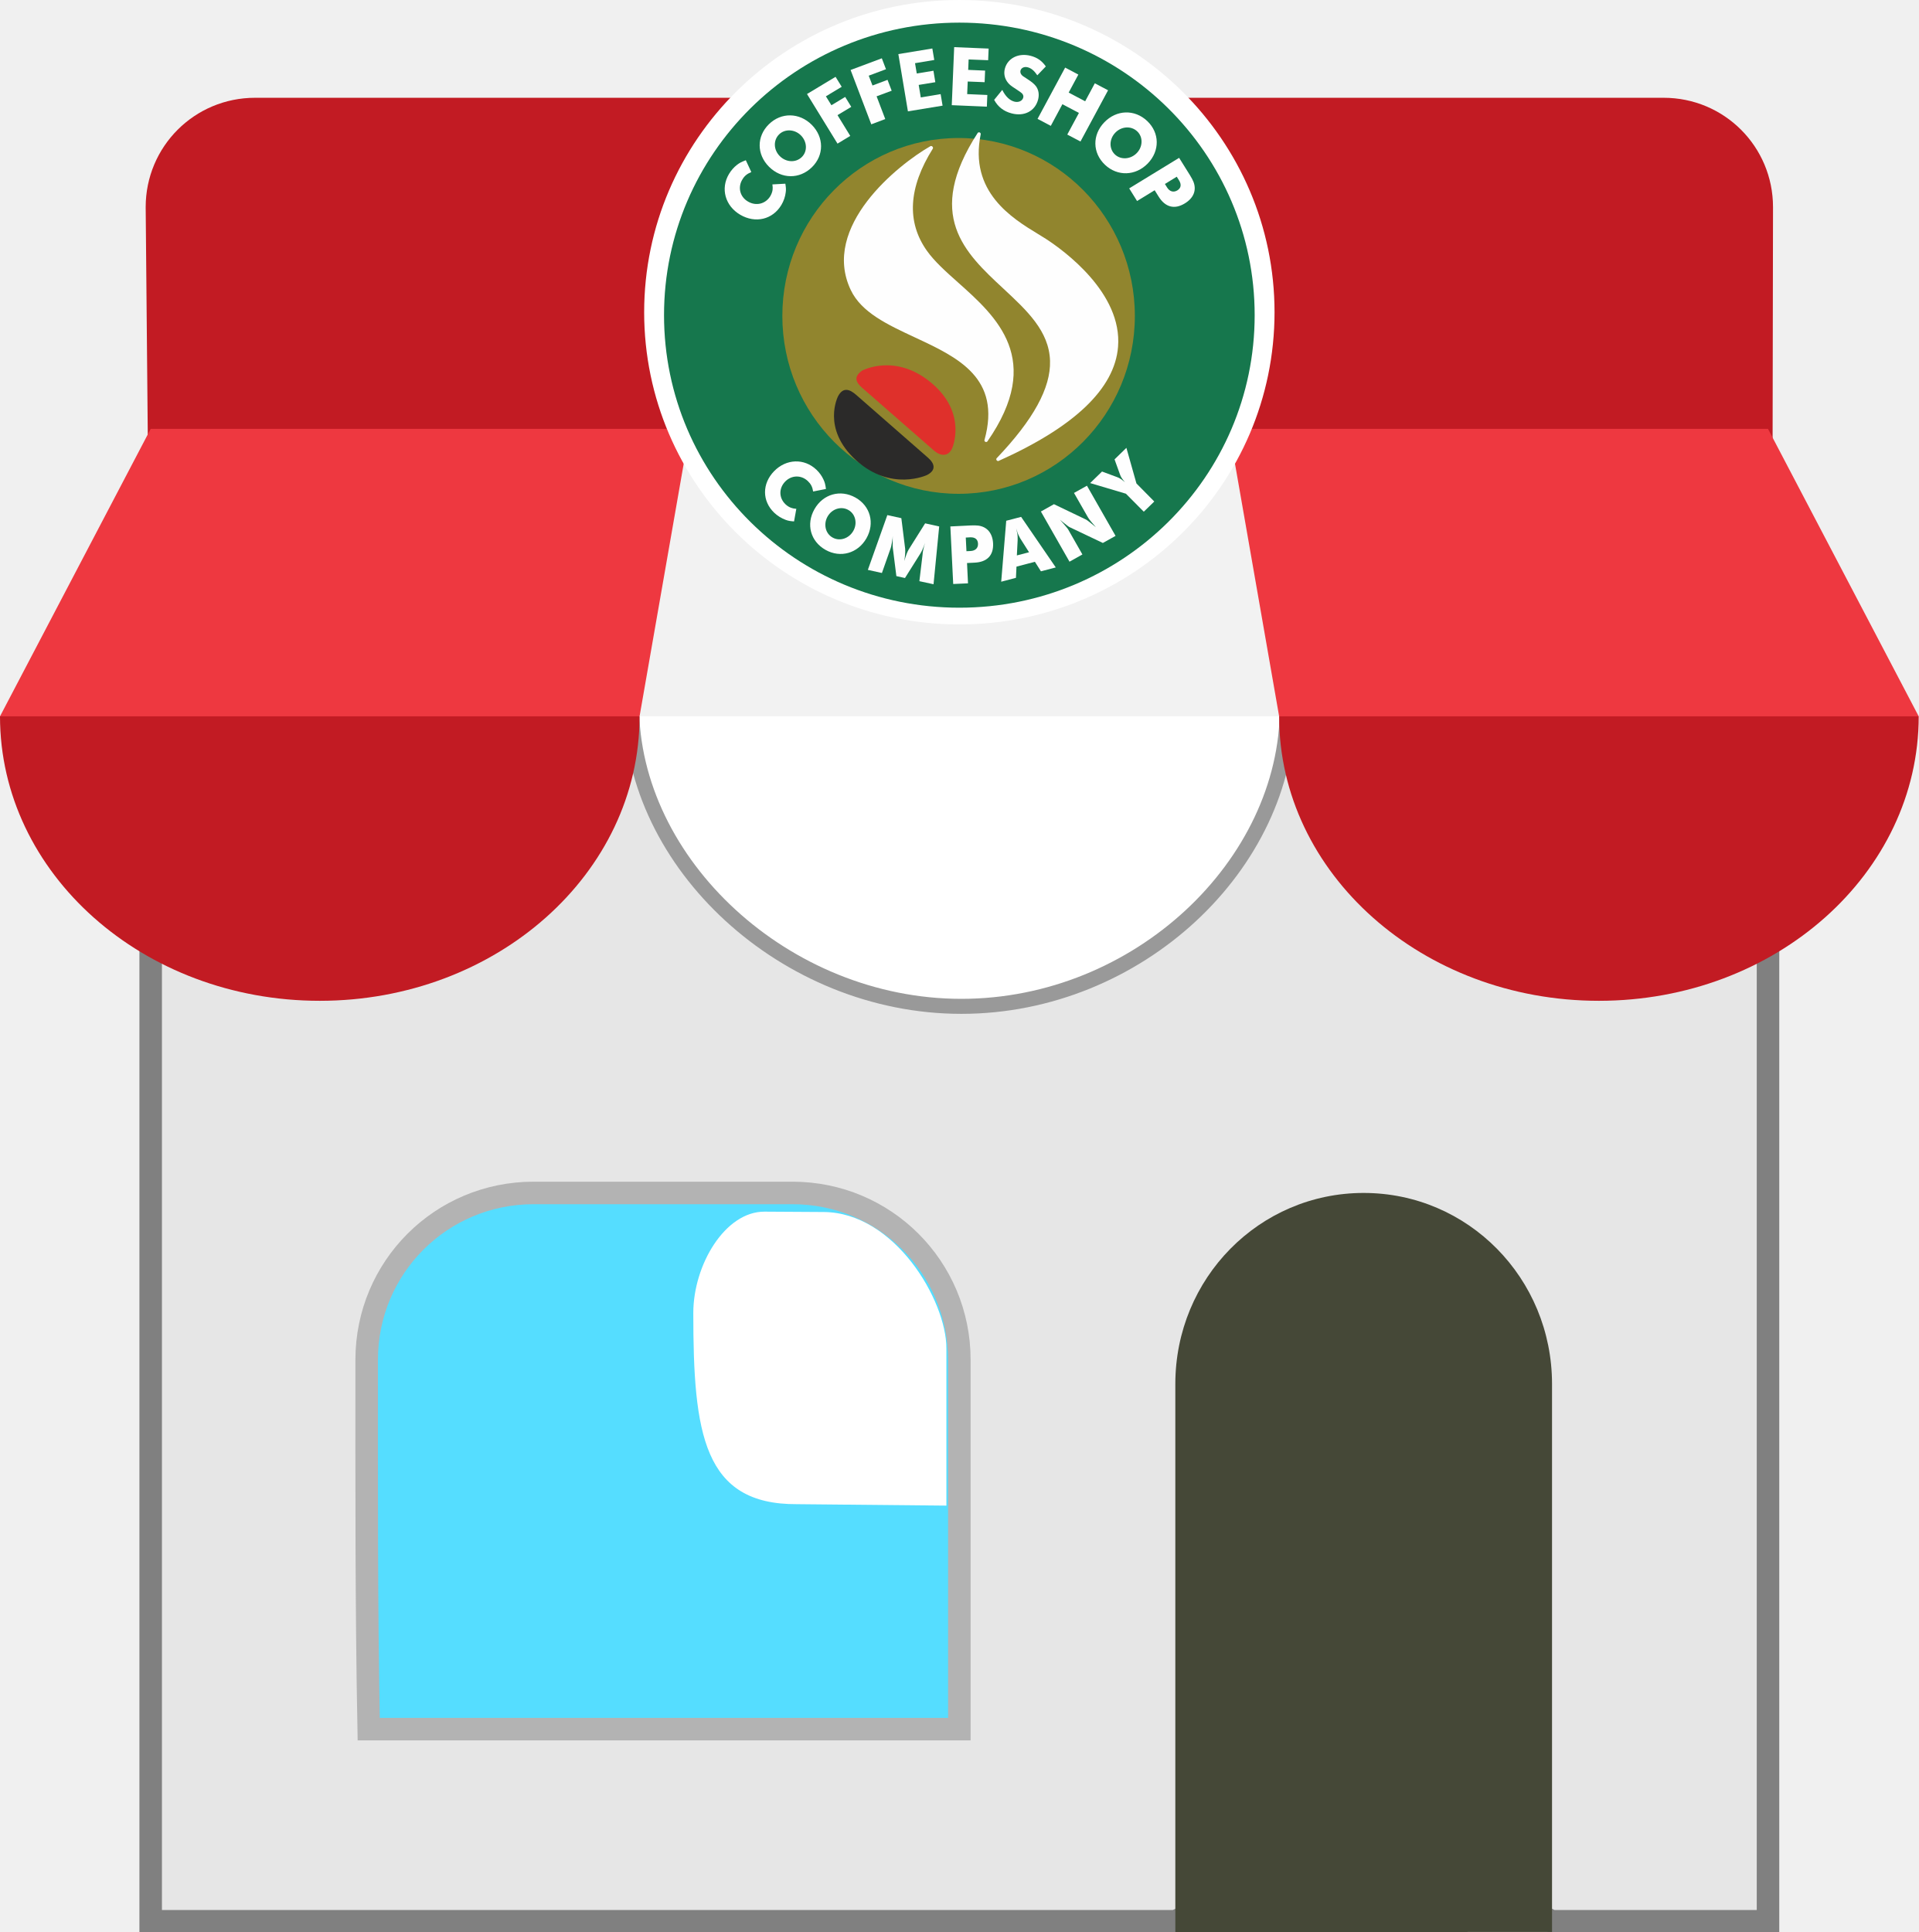
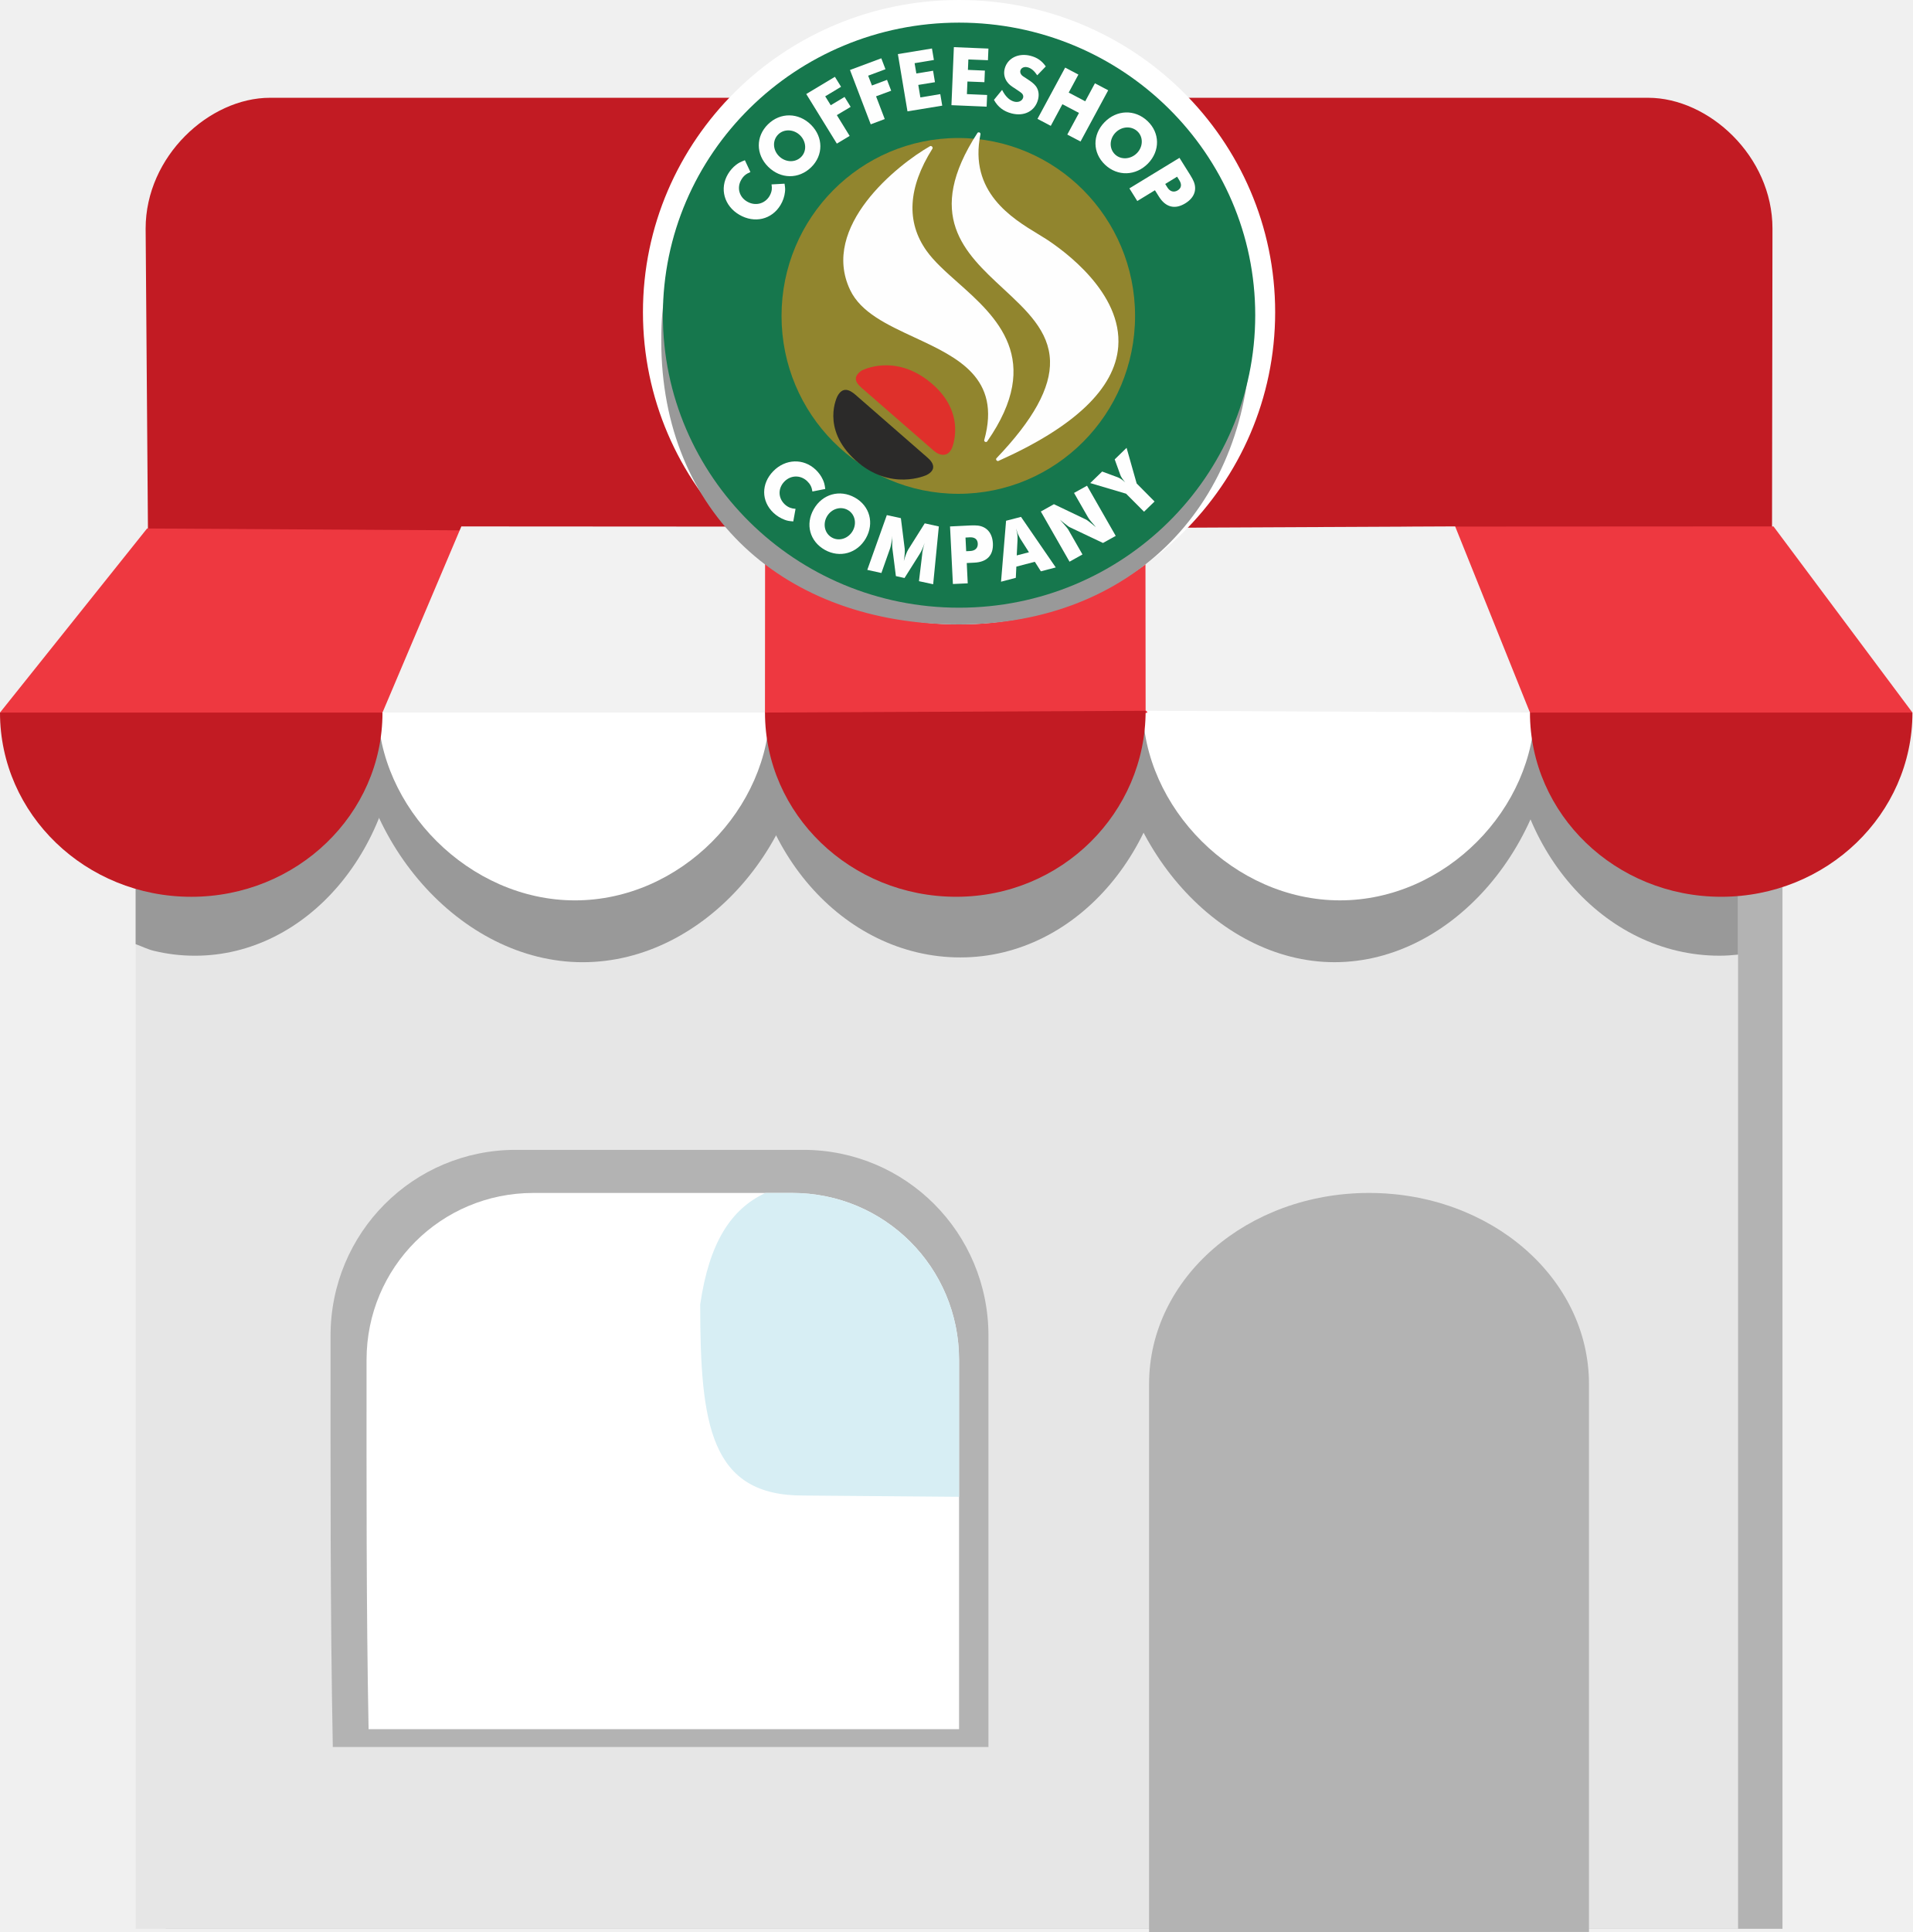
- <svg xmlns="http://www.w3.org/2000/svg" version="1.1" id="Layer_1" x="0px" y="0px" viewBox="0 0 511.253 514.834" xml:space="preserve" width="511.253" height="514.834">
+ <svg xmlns="http://www.w3.org/2000/svg" version="1.1" id="Layer_1" x="0px" y="0px" viewBox="0 0 509.741 514.834" xml:space="preserve" width="509.741" height="514.834">
  <defs id="defs63" />
-   <path style="fill:#e6e6e6;fill-opacity:1;stroke:#808080;stroke-width:6;stroke-opacity:1" d="m 413.552,511.977 57.549,0 0,-321.092 -430.951,0 0,321.092 273.025,0 50.188,-23.814 z" id="polygon9" />
-   <path style="fill:#ffffff;stroke:#999999;stroke-width:4" d="m 168.288,188.101 c 0,41.869 40.807,80.067 87.866,80.067 47.059,0 86.875,-37.753 86.875,-79.621 z" id="path27" />
-   <path style="fill:#454837" d="m 363.364,317.893 c 27.804,0 50.188,22.712 50.188,50.925 l 0,146.007 -100.377,0.009 0,-146.017 c 0,-28.212 22.384,-50.925 50.188,-50.925 z" id="rect11" />
-   <path style="fill:#55ddff;fill-opacity:1;stroke:#b3b3b3;stroke-width:6" d="m 142.175,317.893 68.977,0 c 24.639,0 44.475,19.836 44.475,44.475 l 0,98.409 -157.384,0 c -0.633,-32.801 -0.542,-65.605 -0.542,-98.409 0,-24.639 19.836,-44.475 44.475,-44.475 z" id="rect13" />
-   <path style="fill:#c21b23;fill-opacity:1" d="m 67.965,26.056 375.323,0 c 16.148,0 29.147,13 29.147,29.147 l -0.13,73.283 -432.814,0 -0.673,-73.283 c 0,-16.148 13,-29.147 29.147,-29.147 z" id="rect15" />
-   <g id="g17" transform="matrix(1.124013,0,0,1,-32.12092,-0.02305)">
+   <path style="fill:#b3b3b3;fill-opacity:1;stroke:none;stroke-width:6;stroke-opacity:1" d="m 417.552,513.977 57.549,0 0,-321.092 -430.951,0 0,321.092 273.025,0 50.188,-23.814 z" id="polygon9-5" />
+   <path style="fill:#e6e6e6;fill-opacity:1;stroke:none;stroke-width:6;stroke-opacity:1" d="m 406.229,513.977 57.037,0 0,-321.092 -427.116,0 0,321.092 270.595,0 49.742,-23.814 z" id="polygon9" />
+   <path style="fill:#999999;fill-opacity:1;stroke:none;stroke-width:4" d="m 94.164,187.498 c 0,36.035 28.395,68.91 61.142,68.91 32.746,0 60.452,-32.492 60.452,-68.526 z" id="path27-0" />
+   <path style="fill:#b3b3b3;fill-opacity:1" d="m 364.898,317.893 c 32.479,0 58.626,22.712 58.626,50.925 l 0,146.007 -117.251,0.009 0,-146.017 c 0,-28.212 26.147,-50.925 58.626,-50.925 z" id="rect11" />
+   <path style="fill:#b3b3b3;fill-opacity:1;stroke:none;stroke-width:6" d="m 137.487,306.409 76.591,0 c 27.359,0 49.384,22.09 49.384,49.529 l 0,109.594 -174.756,0 c -0.703,-36.529 -0.602,-73.061 -0.602,-109.594 0,-27.439 22.025,-49.529 49.384,-49.529 z" id="rect13-9" />
+   <path style="fill:#c21b23;fill-opacity:1" d="m 71.965,26.056 367.323,0 c 16.148,0 33.147,15.546 33.147,34.858 l -0.13,87.641 -432.814,0 -0.673,-87.641 c 0,-19.311 17,-34.858 33.147,-34.858 z" id="rect15" />
+   <path style="fill:#999999;fill-opacity:1;stroke:none;stroke-width:4" d="m 296.191,187.492 c 0,36.035 27.635,68.91 59.505,68.91 31.87,0 58.834,-32.492 58.834,-68.526 z" id="path27-3-5" />
+   <path style="fill:#999999;fill-opacity:1;stroke:none;stroke-width:6;stroke-opacity:1" d="m 36.15,251.588 c 1.622,0.587 3.169,1.377 4.851,1.784 1.769,0.429 3.568,0.756 5.394,0.975 1.827,0.22 3.679,0.33 5.555,0.33 1.875,0 3.73,-0.111 5.557,-0.33 1.827,-0.22 3.626,-0.547 5.394,-0.975 3.537,-0.857 6.949,-2.122 10.199,-3.75 3.25,-1.628 6.339,-3.619 9.229,-5.931 2.891,-2.312 5.584,-4.945 8.042,-7.856 2.458,-2.911 4.682,-6.1 6.635,-9.523 1.953,-3.423 3.634,-7.079 5.009,-10.928 0.687,-1.924 1.299,-3.899 1.828,-5.913 0.529,-2.015 0.977,-4.07 1.339,-6.164 0.362,-2.094 0.637,-4.226 0.822,-6.389 0.186,-2.163 0.281,-4.358 0.281,-6.579 l -70.136,0 0,61.25 z" id="path4403" />
+   <path style="fill:#999999;fill-opacity:1" d="m 199.217,189.888 c 0,36.035 25.412,65.245 56.761,65.245 31.348,0 56.212,-29.836 56.212,-65.87 z" id="path23-5-6" />
+   <g id="g31" transform="translate(-0.5769994,-0.02305)" />
+   <g id="g33" transform="translate(-0.5769994,-0.02305)" />
+   <g id="g35" transform="translate(-0.5769994,-0.02305)" />
+   <g id="g37" transform="translate(-0.5769994,-0.02305)" />
+   <g id="g39" transform="translate(-0.5769994,-0.02305)" />
+   <g id="g41" transform="translate(-0.5769994,-0.02305)" />
+   <g id="g43" transform="translate(-0.5769994,-0.02305)" />
+   <g id="g45" transform="translate(-0.5769994,-0.02305)" />
+   <g id="g47" transform="translate(-0.5769994,-0.02305)" />
+   <g id="g49" transform="translate(-0.5769994,-0.02305)" />
+   <g id="g51" transform="translate(-0.5769994,-0.02305)" />
+   <g id="g53" transform="translate(-0.5769994,-0.02305)" />
+   <g id="g55" transform="translate(-0.5769994,-0.02305)" />
+   <g id="g57" transform="translate(-0.5769994,-0.02305)" />
+   <g id="g59" transform="translate(-0.5769994,-0.02305)" />
+   <path style="fill:#ffffff;fill-opacity:1;stroke:none;stroke-width:6" d="m 142.175,317.893 68.977,0 c 24.639,0 44.475,19.836 44.475,44.475 l 0,98.409 -157.384,0 c -0.633,-32.801 -0.542,-65.605 -0.542,-98.409 0,-24.639 19.836,-44.475 44.475,-44.475 z" id="rect13" />
+   <flowRoot xml:space="preserve" id="flowRoot4334" style="font-style:normal;font-variant:normal;font-weight:500;font-stretch:normal;font-size:40px;line-height:125%;font-family:ChollaWideCyr;-inkscape-font-specification:'ChollaWideCyr Medium';letter-spacing:0px;word-spacing:0px;fill:#000000;fill-opacity:1;stroke:none;stroke-width:1px;stroke-linecap:butt;stroke-linejoin:miter;stroke-opacity:1" transform="translate(2.5571999e-7,-0.322667)">
+     <flowRegion id="flowRegion4336">
+       <rect id="rect4338" width="291.472" height="59.828" x="164.912" y="38.036" style="font-style:normal;font-variant:normal;font-weight:500;font-stretch:normal;font-family:ChollaWideCyr;-inkscape-font-specification:'ChollaWideCyr Medium'" />
+     </flowRegion>
+     <flowPara id="flowPara4340" />
+   </flowRoot>
+   <path style="fill:#999999;fill-opacity:1;stroke:none;stroke-width:6;stroke-opacity:1" d="m 463.268,190.333 -60.896,0 c 0,2.221 0.099,4.416 0.289,6.579 0.191,2.163 0.474,4.293 0.847,6.387 0.373,2.094 0.834,4.152 1.379,6.167 0.545,2.015 1.175,3.986 1.883,5.911 1.416,3.849 3.147,7.508 5.159,10.931 2.011,3.423 4.302,6.609 6.833,9.52 2.532,2.911 5.304,5.544 8.28,7.856 2.977,2.312 6.157,4.306 9.505,5.934 3.347,1.628 6.861,2.891 10.504,3.748 1.821,0.429 3.676,0.756 5.557,0.975 1.881,0.22 3.789,0.333 5.72,0.333 1.667,0 3.31,-0.122 4.94,-0.287 l 0,-64.053 z" id="path4422" />
+   <path style="fill:#d7eef4;fill-opacity:1;stroke:none;stroke-width:6" d="m 204.014,317.893 c -9.24,4.32 -14.993,13.298 -17.381,29.705 0,32.061 2.645,51.082 27.652,50.926 l 41.342,0.34 0,-36.496 c 0,-24.639 -19.836,-44.475 -44.475,-44.475 l -7.139,0 z" id="rect13-90" />
+   <path style="fill:#ffffff;stroke:none;stroke-width:4" d="m 304.574,188.078 c 0,27.113 24.411,51.848 52.563,51.848 28.151,0 51.97,-24.447 51.97,-51.559 z" id="path27-3" />
+   <path style="fill:#ffffff;stroke:none;stroke-width:4" d="m 100.673,188.082 c 0,27.113 24.411,51.848 52.563,51.848 28.151,0 51.97,-24.447 51.97,-51.559 z" id="path27" />
+   <g id="g17" transform="matrix(0.6724027,0,0,0.6475581,-19.21525,66.26111)">
    <path style="fill:#ee3840" d="m 447.702,114.307 35.721,76.601 -75.808,23.814 -75.807,-23.814 -29.483,-38.3 17.576,-38.301 z" id="polygon21" />
-     <path style="fill:#ee3840" d="m 64.298,114.307 -35.721,76.601 75.808,23.814 75.807,-23.814 29.483,-38.3 -17.576,-38.301 z" id="polygon19" />
+     <path style="fill:#ee3840" d="M 86.883,115.145 28.577,190.908 l 75.808,23.814 75.807,-23.814 29.483,-38.3 11.462,-36.626 z" id="polygon19" />
  </g>
-   <path style="fill:#c21b23" d="m 7.1339998e-7,190.885 c 0,41.869 38.149,75.808 85.209,75.808 47.059,0 85.209,-33.94 85.209,-75.808 l -170.418,0 0,0 z" id="path23" />
-   <path style="fill:#f2f2f2" d="m 340.836,190.885 -13.384,-76.601 -143.651,0 -13.384,76.601 z" id="polygon25" />
-   <path style="fill:#c21b23" d="m 340.836,190.885 c 0,41.867 38.149,75.808 85.209,75.808 47.06,0 85.208,-33.94 85.208,-75.808 l -170.417,0 z" id="path29" />
-   <g id="g31" transform="translate(-0.5769993,-0.02305)" />
-   <g id="g33" transform="translate(-0.5769993,-0.02305)" />
-   <g id="g35" transform="translate(-0.5769993,-0.02305)" />
-   <g id="g37" transform="translate(-0.5769993,-0.02305)" />
-   <g id="g39" transform="translate(-0.5769993,-0.02305)" />
-   <g id="g41" transform="translate(-0.5769993,-0.02305)" />
-   <g id="g43" transform="translate(-0.5769993,-0.02305)" />
-   <g id="g45" transform="translate(-0.5769993,-0.02305)" />
-   <g id="g47" transform="translate(-0.5769993,-0.02305)" />
-   <g id="g49" transform="translate(-0.5769993,-0.02305)" />
-   <g id="g51" transform="translate(-0.5769993,-0.02305)" />
-   <g id="g53" transform="translate(-0.5769993,-0.02305)" />
-   <g id="g55" transform="translate(-0.5769993,-0.02305)" />
-   <g id="g57" transform="translate(-0.5769993,-0.02305)" />
-   <g id="g59" transform="translate(-0.5769993,-0.02305)" />
-   <path style="clip-rule:evenodd;fill:#ffffff;fill-rule:nonzero;image-rendering:optimizeQuality;shape-rendering:geometricPrecision;text-rendering:geometricPrecision" id="path13-6-5" d="M 171.643,83.198 C 171.643,37.241 209.236,0 255.626,0 c 46.39,0 83.984,37.241 83.984,83.198 0,45.956 -37.593,83.198 -83.984,83.198 -46.39,0 -83.984,-37.241 -83.984,-83.198 z" class="fil1" />
-   <g id="g4457" transform="translate(2.092938,0)">
+   <path style="fill:#f2f2f2" d="m 203.893,189.885 0.039,-49.554 -80.963,-0.05 -21.023,49.604 z" id="polygon25" />
+   <path style="fill:#c21b23" d="m 1.8247116e-7,189.885 c 0,27.113 22.821,49.09 50.974,49.09 28.151,0 50.974,-21.978 50.974,-49.09 l -101.947,0 0,0 z" id="path23" />
+   <g id="g17-3" transform="matrix(0.6724027,0,0,0.6475581,184.6859,66.25667)">
+     <path style="fill:#ee3840" d="m 428.343,114.307 55.08,76.601 -75.808,23.814 -75.807,-23.814 -29.483,-38.3 -19.428,-38.218 z" id="polygon21-0" />
+     <path style="fill:#ee3840" d="m 64.298,114.307 -35.721,76.601 75.808,23.814 75.076,-24.54 L 209.675,152.608 192.099,114.307 Z" id="polygon19-3" />
+   </g>
+   <path style="fill:#f2f2f2" d="m 407.795,189.881 -19.939,-49.604 -82.554,0.384 0.054,48.75 z" id="polygon25-4" />
+   <path style="fill:#c21b23" d="m 203.901,189.881 c 0,27.113 22.821,49.09 50.974,49.09 28.151,0 50.481,-22.449 50.481,-49.56 z" id="path23-5" />
+   <path style="fill:#c21b23" d="m 407.795,189.881 c 0,27.111 22.821,49.09 50.974,49.09 28.152,0 50.973,-21.978 50.973,-49.09 l -101.946,0 z" id="path29-3" />
+   <path style="clip-rule:evenodd;fill:#ffffff;fill-rule:nonzero;image-rendering:optimizeQuality;shape-rendering:geometricPrecision;text-rendering:geometricPrecision" id="path13-6-5" d="M 171.371,83.198 C 171.371,37.241 209.086,0 255.626,0 c 46.54,0 84.255,37.241 84.255,83.198 0,45.956 -37.715,83.198 -84.255,83.198 -46.54,0 -84.255,-37.241 -84.255,-83.198 z" class="fil1" />
+   <path style="clip-rule:evenodd;fill:#999999;fill-opacity:1;fill-rule:nonzero;image-rendering:optimizeQuality;shape-rendering:geometricPrecision;text-rendering:geometricPrecision" id="path13-6-5-9" d="m 176.253,90.791 c 0,-45.956 24.155,18.768 70.696,18.768 46.54,0 86.424,-67.436 86.424,-21.48 0,45.956 -31.206,78.316 -77.746,78.316 -46.54,0 -79.374,-29.648 -79.374,-75.604 z" class="fil1" />
+   <g id="g4457" transform="matrix(1.003229,0,0,1,1.274279,0)">
    <path class="fil1" d="m 174.843,83.985 c 0,-43.06 35.224,-77.954 78.69,-77.954 43.466,0 78.69,34.894 78.69,77.954 0,43.06 -35.224,77.954 -78.69,77.954 -43.466,0 -78.69,-34.894 -78.69,-77.954 z" id="path13-6" style="clip-rule:evenodd;fill:#16774d;fill-rule:nonzero;image-rendering:optimizeQuality;shape-rendering:geometricPrecision;text-rendering:geometricPrecision" />
    <path class="fil3" d="m 253.333,36.775 c 25.935,0 46.964,21.227 46.964,47.408 0,26.194 -21.028,47.408 -46.964,47.408 -25.935,0 -46.964,-21.214 -46.964,-47.408 0,-26.181 21.028,-47.408 46.964,-47.408 z" id="path19-6" style="clip-rule:evenodd;fill:#91852e;fill-rule:nonzero;image-rendering:optimizeQuality;shape-rendering:geometricPrecision;text-rendering:geometricPrecision" />
    <g transform="matrix(0.3634727,0,0,0.3600707,325.0199,28.39035)" id="g4524">
      <path class="fil2" d="m -349.18,48.489 c -3.224,1.346 -5.067,2.906 -6.626,5.598 -3.472,5.846 -1.63,12.827 4.181,16.228 5.953,3.543 12.933,1.772 16.406,-4.075 0.815,-1.453 1.417,-3.012 1.63,-4.642 0.142,-1.276 0.106,-2.055 -0.142,-3.969 l 9.496,-0.531 c 0.461,2.976 0.567,4.217 0.283,6.343 -0.354,3.189 -1.488,6.52 -3.189,9.39 -6.413,10.843 -19.063,13.819 -30.154,7.264 -11.055,-6.555 -14.634,-19.382 -8.256,-30.189 1.559,-2.622 3.543,-4.925 5.846,-6.732 1.913,-1.488 3.224,-2.161 6.484,-3.437 l 4.039,8.752 z" id="path21-4" style="clip-rule:evenodd;fill:#fefefe;fill-rule:nonzero;image-rendering:optimizeQuality;shape-rendering:geometricPrecision;text-rendering:geometricPrecision" />
      <path class="fil2" d="m -336.282,13.091 c 8.965,-8.894 22.323,-8.717 31.394,0.425 9.071,9.177 9.106,22.5 0.142,31.394 -9.106,9 -22.358,8.823 -31.465,-0.354 -9.071,-9.142 -9.177,-22.465 -0.071,-31.465 z m 7.972,23.598 0,0 c 4.606,4.677 11.764,5.031 16.122,0.709 4.287,-4.217 3.969,-11.374 -0.638,-16.051 -4.571,-4.606 -11.728,-4.961 -15.98,-0.744 -4.358,4.323 -4.11,11.445 0.496,16.087 z" id="path23-8" style="clip-rule:evenodd;fill:#fefefe;fill-rule:nonzero;image-rendering:optimizeQuality;shape-rendering:geometricPrecision;text-rendering:geometricPrecision" />
      <path id="polygon25-2" d="m 8138,10292 126,207 -285,173 264,434 -264,161 -631,-1036 591,-359 127,208 -327,199 114,186 z" style="clip-rule:evenodd;fill:#fefefe;fill-rule:nonzero;image-rendering:optimizeQuality;shape-rendering:geometricPrecision;text-rendering:geometricPrecision" transform="matrix(0.03543307,0,0,0.03543307,-568.7234,-371.7826)" />
      <path id="polygon27" d="m 9014,9935 86,227 -312,117 179,475 -289,110 -428,-1135 646,-244 86,228 -357,135 78,205 z" style="clip-rule:evenodd;fill:#fefefe;fill-rule:nonzero;image-rendering:optimizeQuality;shape-rendering:geometricPrecision;text-rendering:geometricPrecision" transform="matrix(0.03543307,0,0,0.03543307,-568.7234,-371.7826)" />
      <path id="polygon29" d="m 9941,9280 40,240 -398,67 36,215 345,-57 39,239 -344,57 43,261 411,-69 40,241 -717,119 -198,-1196 z" style="clip-rule:evenodd;fill:#fefefe;fill-rule:nonzero;image-rendering:optimizeQuality;shape-rendering:geometricPrecision;text-rendering:geometricPrecision" transform="matrix(0.03543307,0,0,0.03543307,-568.7234,-371.7826)" />
      <path id="polygon31" d="m 11106,9282 -10,243 -404,-16 -9,218 350,15 -10,242 -350,-14 -11,263 417,18 -10,244 -726,-31 50,-1212 z" style="clip-rule:evenodd;fill:#fefefe;fill-rule:nonzero;image-rendering:optimizeQuality;shape-rendering:geometricPrecision;text-rendering:geometricPrecision" transform="matrix(0.03543307,0,0,0.03543307,-568.7234,-371.7826)" />
      <path class="fil2" d="m -165.212,-12.314 c 2.374,4.819 5.35,7.724 8.858,8.681 3.047,0.78 5.846,-0.461 6.52,-2.976 0.283,-1.028 -0.035,-2.055 -0.709,-2.906 -0.886,-0.886 -1.878,-1.594 -4.748,-3.508 -3.756,-2.409 -4.961,-3.402 -6.343,-5.386 -1.984,-2.87 -2.551,-6.272 -1.665,-9.673 2.055,-7.795 10.098,-11.764 18.85,-9.461 4.89,1.276 8.327,3.72 11.161,7.866 l -6.236,6.555 c -2.197,-3.295 -4.394,-5.244 -7.016,-5.917 -2.516,-0.673 -4.748,0.354 -5.315,2.409 -0.213,0.886 -0.071,1.949 0.531,2.799 0.638,0.992 1.382,1.488 4.5,3.472 3.189,2.091 4.925,3.508 6.343,5.35 1.949,2.728 2.48,6.201 1.524,9.921 -2.232,8.469 -10.098,12.614 -19.346,10.169 -5.846,-1.524 -10.063,-4.819 -12.862,-10.028 l 5.953,-7.37 z" id="path33" style="clip-rule:evenodd;fill:#fefefe;fill-rule:nonzero;image-rendering:optimizeQuality;shape-rendering:geometricPrecision;text-rendering:geometricPrecision" />
      <path id="polygon35" d="m 12962,9825 -200,376 341,182 200,-376 274,146 -571,1070 -273,-145 241,-452 -342,-182 -240,452 -274,-146 571,-1071 z" style="clip-rule:evenodd;fill:#fefefe;fill-rule:nonzero;image-rendering:optimizeQuality;shape-rendering:geometricPrecision;text-rendering:geometricPrecision" transform="matrix(0.03543307,0,0,0.03543307,-568.7234,-371.7826)" />
      <path class="fil2" d="m -58.948,10.717 c 9.142,8.752 9.319,22.075 0.425,31.394 -8.965,9.319 -22.252,9.709 -31.394,0.992 -9.248,-8.858 -9.39,-22.146 -0.461,-31.465 8.894,-9.283 22.181,-9.78 31.429,-0.921 z m -23.386,8.61 0,0 c -4.535,4.748 -4.713,11.906 -0.283,16.157 4.358,4.146 11.516,3.65 16.051,-1.098 4.465,-4.677 4.642,-11.835 0.319,-15.98 -4.429,-4.252 -11.551,-3.827 -16.087,0.921 z" id="path37" style="clip-rule:evenodd;fill:#fefefe;fill-rule:nonzero;image-rendering:optimizeQuality;shape-rendering:geometricPrecision;text-rendering:geometricPrecision" />
      <path class="fil2" d="m -35.562,37.965 7.866,12.72 c 1.169,1.913 2.126,3.65 2.622,4.961 2.445,6.201 0.177,12.047 -6.272,16.016 -7.547,4.677 -14.315,2.941 -19.205,-4.961 l -2.941,-4.748 -12.898,7.972 -5.776,-9.354 36.602,-22.606 z m -10.417,19.346 0,0 1.594,2.587 c 1.878,3.047 4.713,3.862 7.512,2.161 2.728,-1.701 3.154,-4.358 1.24,-7.441 l -1.665,-2.693 -8.681,5.386 z" id="path39" style="clip-rule:evenodd;fill:#fefefe;fill-rule:nonzero;image-rendering:optimizeQuality;shape-rendering:geometricPrecision;text-rendering:geometricPrecision" />
      <path class="fil2" d="m -303.861,284.899 c -0.531,-3.437 -1.63,-5.528 -3.862,-7.689 -4.854,-4.677 -11.976,-4.5 -16.618,0.319 -4.783,4.961 -4.677,12.083 0.177,16.795 1.205,1.134 2.587,2.091 4.11,2.622 1.205,0.461 1.984,0.602 3.862,0.78 l -1.665,9.319 c -2.976,-0.248 -4.217,-0.425 -6.165,-1.169 -3.012,-1.098 -5.988,-2.976 -8.362,-5.244 -9,-8.681 -8.965,-21.579 -0.106,-30.756 8.858,-9.213 22.075,-9.709 31.039,-1.098 2.161,2.091 3.933,4.535 5.138,7.193 1.028,2.197 1.382,3.614 1.843,7.051 l -9.39,1.878 z" id="path41" style="clip-rule:evenodd;fill:#fefefe;fill-rule:nonzero;image-rendering:optimizeQuality;shape-rendering:geometricPrecision;text-rendering:geometricPrecision" />
      <path class="fil2" d="m -272.822,289.399 c 10.913,6.165 14.315,18.992 8.043,30.118 -6.307,11.161 -19.028,14.776 -29.941,8.61 -11.091,-6.272 -14.492,-18.992 -8.15,-30.189 6.272,-11.126 18.957,-14.811 30.047,-8.539 z m -20.445,13.996 0,0 c -3.189,5.669 -1.63,12.614 3.685,15.591 5.209,2.976 11.976,0.744 15.165,-4.925 3.189,-5.598 1.594,-12.543 -3.614,-15.484 -5.28,-3.012 -12.012,-0.85 -15.236,4.819 z" id="path43" style="clip-rule:evenodd;fill:#fefefe;fill-rule:nonzero;image-rendering:optimizeQuality;shape-rendering:geometricPrecision;text-rendering:geometricPrecision" />
      <path class="fil2" d="m -249.471,302.367 10.276,2.268 2.799,22.677 c 0.177,2.055 -0.035,5.386 -0.638,9.071 1.063,-3.72 2.126,-6.732 3.189,-8.504 l 12.083,-19.417 10.311,2.303 -4.146,42.768 -10.382,-2.268 2.303,-19.382 c 0.035,-1.346 0.283,-2.728 0.638,-4.287 0.354,-1.63 0.638,-2.728 1.205,-4.713 -1.098,3.402 -2.339,6.272 -3.65,8.291 l -11.055,17.752 -6.307,-1.417 -2.587,-20.728 c -0.106,-0.815 -0.142,-2.339 -0.106,-5.244 0,-2.126 -0.035,-2.374 0,-3.898 -0.071,0.921 -0.106,1.559 -0.106,1.984 -0.213,1.736 -0.602,4.075 -0.957,5.634 -0.106,0.567 -0.248,1.098 -0.39,1.488 l -6.449,18.461 -10.311,-2.303 14.28,-40.535 z" id="path45" style="clip-rule:evenodd;fill:#fefefe;fill-rule:nonzero;image-rendering:optimizeQuality;shape-rendering:geometricPrecision;text-rendering:geometricPrecision" />
      <path class="fil2" d="m -203.267,310.765 14.846,-0.744 c 2.232,-0.106 4.181,-0.071 5.563,0.106 6.555,0.85 10.524,5.634 10.913,13.146 0.425,8.823 -4.323,13.854 -13.535,14.28 l -5.563,0.283 0.709,15.024 -10.843,0.496 -2.091,-42.591 z m 11.799,18.319 0,0 3.012,-0.142 c 3.543,-0.177 5.634,-2.232 5.457,-5.492 -0.142,-3.189 -2.232,-4.819 -5.846,-4.642 l -3.118,0.177 0.496,10.098 z" id="path47" style="clip-rule:evenodd;fill:#fefefe;fill-rule:nonzero;image-rendering:optimizeQuality;shape-rendering:geometricPrecision;text-rendering:geometricPrecision" />
      <path class="fil2" d="m -162.306,306.548 10.913,-2.87 25.406,37.417 -10.878,2.87 -4.429,-7.051 -13.5,3.579 -0.39,8.291 -10.807,2.87 3.685,-45.106 z m 7.795,25.654 0,0 8.929,-2.339 -6.024,-9.567 c -0.39,-0.567 -0.744,-1.24 -1.134,-2.055 -1.028,-1.949 -1.453,-3.118 -2.268,-6.024 0.709,2.976 0.992,4.181 1.063,6.307 0.035,0.921 0.035,1.843 0,2.409 l -0.567,11.268 z" id="path49" style="clip-rule:evenodd;fill:#fefefe;fill-rule:nonzero;image-rendering:optimizeQuality;shape-rendering:geometricPrecision;text-rendering:geometricPrecision" />
      <path class="fil2" d="m -136.901,299.71 9.567,-5.421 23.563,11.409 c 0.957,0.496 3.827,2.799 7.193,5.634 -2.799,-3.154 -5.067,-5.953 -5.811,-7.299 l -10.24,-18.071 9.496,-5.35 20.976,37.134 -9.319,5.244 -24.272,-11.657 c -0.815,-0.354 -1.949,-1.311 -4.146,-3.047 -1.559,-1.205 -1.843,-1.453 -2.976,-2.516 l 0.85,1.063 1.736,1.949 c 2.091,2.516 2.976,3.472 3.26,4.004 l 10.559,18.709 -9.461,5.35 -20.976,-37.134 z" id="path51" style="clip-rule:evenodd;fill:#fefefe;fill-rule:nonzero;image-rendering:optimizeQuality;shape-rendering:geometricPrecision;text-rendering:geometricPrecision" />
      <path class="fil2" d="m -92.078,270.123 11.268,4.217 c 1.417,0.496 3.402,1.772 5.598,3.756 -1.913,-2.197 -3.224,-4.217 -3.65,-5.669 l -4.039,-11.303 8.681,-8.539 7.37,26.362 13.075,13.358 -7.689,7.547 -13.11,-13.323 -26.22,-7.866 8.717,-8.539 z" id="path53" style="clip-rule:evenodd;fill:#fefefe;fill-rule:nonzero;image-rendering:optimizeQuality;shape-rendering:geometricPrecision;text-rendering:geometricPrecision" />
      <path class="fil4" d="m -217.165,204.533 c -26.561,-22.492 -50.895,-9.039 -50.895,-9.039 -6.083,4.455 -4.713,8.354 0,12.552 l 52.737,46.525 c 4.713,4.198 10.496,4.798 13.366,-1.628 0,0 11.481,-25.833 -15.209,-48.41 z" id="path55" style="clip-rule:evenodd;fill:#df302b;fill-rule:nonzero;image-rendering:optimizeQuality;shape-rendering:geometricPrecision;text-rendering:geometricPrecision" />
      <path class="fil2" d="m -197.672,130.161 c -8.868,-7.968 -17.179,-15.466 -22.706,-23.306 -15.123,-21.421 -13.666,-46.911 4.284,-75.743 0.257,-0.428 0.043,-1.114 -0.3,-1.457 -0.257,-0.257 -0.643,-0.471 -1.028,-0.471 -0.129,0 -0.3,0.043 -0.428,0.129 -23.734,13.666 -80.541,59.506 -58.435,106.46 7.84,16.665 26.904,25.619 47.125,35.13 31.231,14.694 63.576,29.903 50.895,75.914 -0.171,0.557 0.214,1.114 0.685,1.328 0.171,0.086 0.343,0.129 0.557,0.129 0.343,0 0.728,-0.171 0.9,-0.428 41.77,-60.706 6.683,-92.28 -21.549,-117.684 z" id="path57" style="clip-rule:evenodd;fill:#fefefe;fill-rule:nonzero;image-rendering:optimizeQuality;shape-rendering:geometricPrecision;text-rendering:geometricPrecision" />
      <path class="fil2" d="m -133.154,97.987 c -1.714,-1.114 -3.641,-2.313 -5.826,-3.641 -18.979,-11.653 -50.724,-31.188 -42.027,-73.901 0.086,-0.514 -0.3,-1.071 -0.771,-1.285 -0.171,-0.043 -0.343,-0.086 -0.514,-0.086 -0.343,0 -0.771,0.171 -0.943,0.471 -39.028,60.877 -9.596,88.552 18.936,115.285 17.179,16.151 33.459,31.36 34.101,53.38 0.6,20.007 -12.21,43.569 -39.157,72.101 -0.343,0.343 -0.3,1.071 0,1.457 0.257,0.343 0.685,0.6 1.071,0.6 0.129,0 0.257,0 0.343,-0.086 55.693,-25.148 85.168,-53.594 87.61,-84.482 3.17,-39.799 -39.628,-71.159 -52.823,-79.813 z" id="path59" style="clip-rule:evenodd;fill:#fefefe;fill-rule:nonzero;image-rendering:optimizeQuality;shape-rendering:geometricPrecision;text-rendering:geometricPrecision" />
      <path class="fil0" d="m -219.564,259.969 -52.737,-46.568 c -4.713,-4.198 -9.554,-5.998 -13.238,0.9 0,0 -12.467,23.862 13.066,47.382 25.705,23.648 52.095,11.01 52.095,11.01 6.983,-3.599 5.526,-8.568 0.814,-12.724 z" id="path61" style="clip-rule:evenodd;fill:#2b2a29;fill-rule:nonzero;image-rendering:optimizeQuality;shape-rendering:geometricPrecision;text-rendering:geometricPrecision" />
    </g>
  </g>
-   <path style="fill:#ffffff;fill-opacity:1;stroke:none;stroke-width:6" d="m 203.727,322.879 15.745,0.096 c 18.86,0.115 32.703,23.477 32.703,36.324 l 0,41.913 -39.787,-0.384 c -25.007,0.156 -27.653,-18.865 -27.653,-50.926 0,-12.846 8.471,-27.088 18.992,-27.024 z" id="rect13-7" />
-   <flowRoot xml:space="preserve" id="flowRoot4334" style="font-style:normal;font-variant:normal;font-weight:500;font-stretch:normal;font-size:40px;line-height:125%;font-family:ChollaWideCyr;-inkscape-font-specification:'ChollaWideCyr Medium';letter-spacing:0px;word-spacing:0px;fill:#000000;fill-opacity:1;stroke:none;stroke-width:1px;stroke-linecap:butt;stroke-linejoin:miter;stroke-opacity:1" transform="translate(3.5669999e-7,-0.322667)">
-     <flowRegion id="flowRegion4336">
-       <rect id="rect4338" width="291.472" height="59.828" x="164.912" y="38.036" style="font-style:normal;font-variant:normal;font-weight:500;font-stretch:normal;font-family:ChollaWideCyr;-inkscape-font-specification:'ChollaWideCyr Medium'" />
-     </flowRegion>
-     <flowPara id="flowPara4340" />
-   </flowRoot>
</svg>
